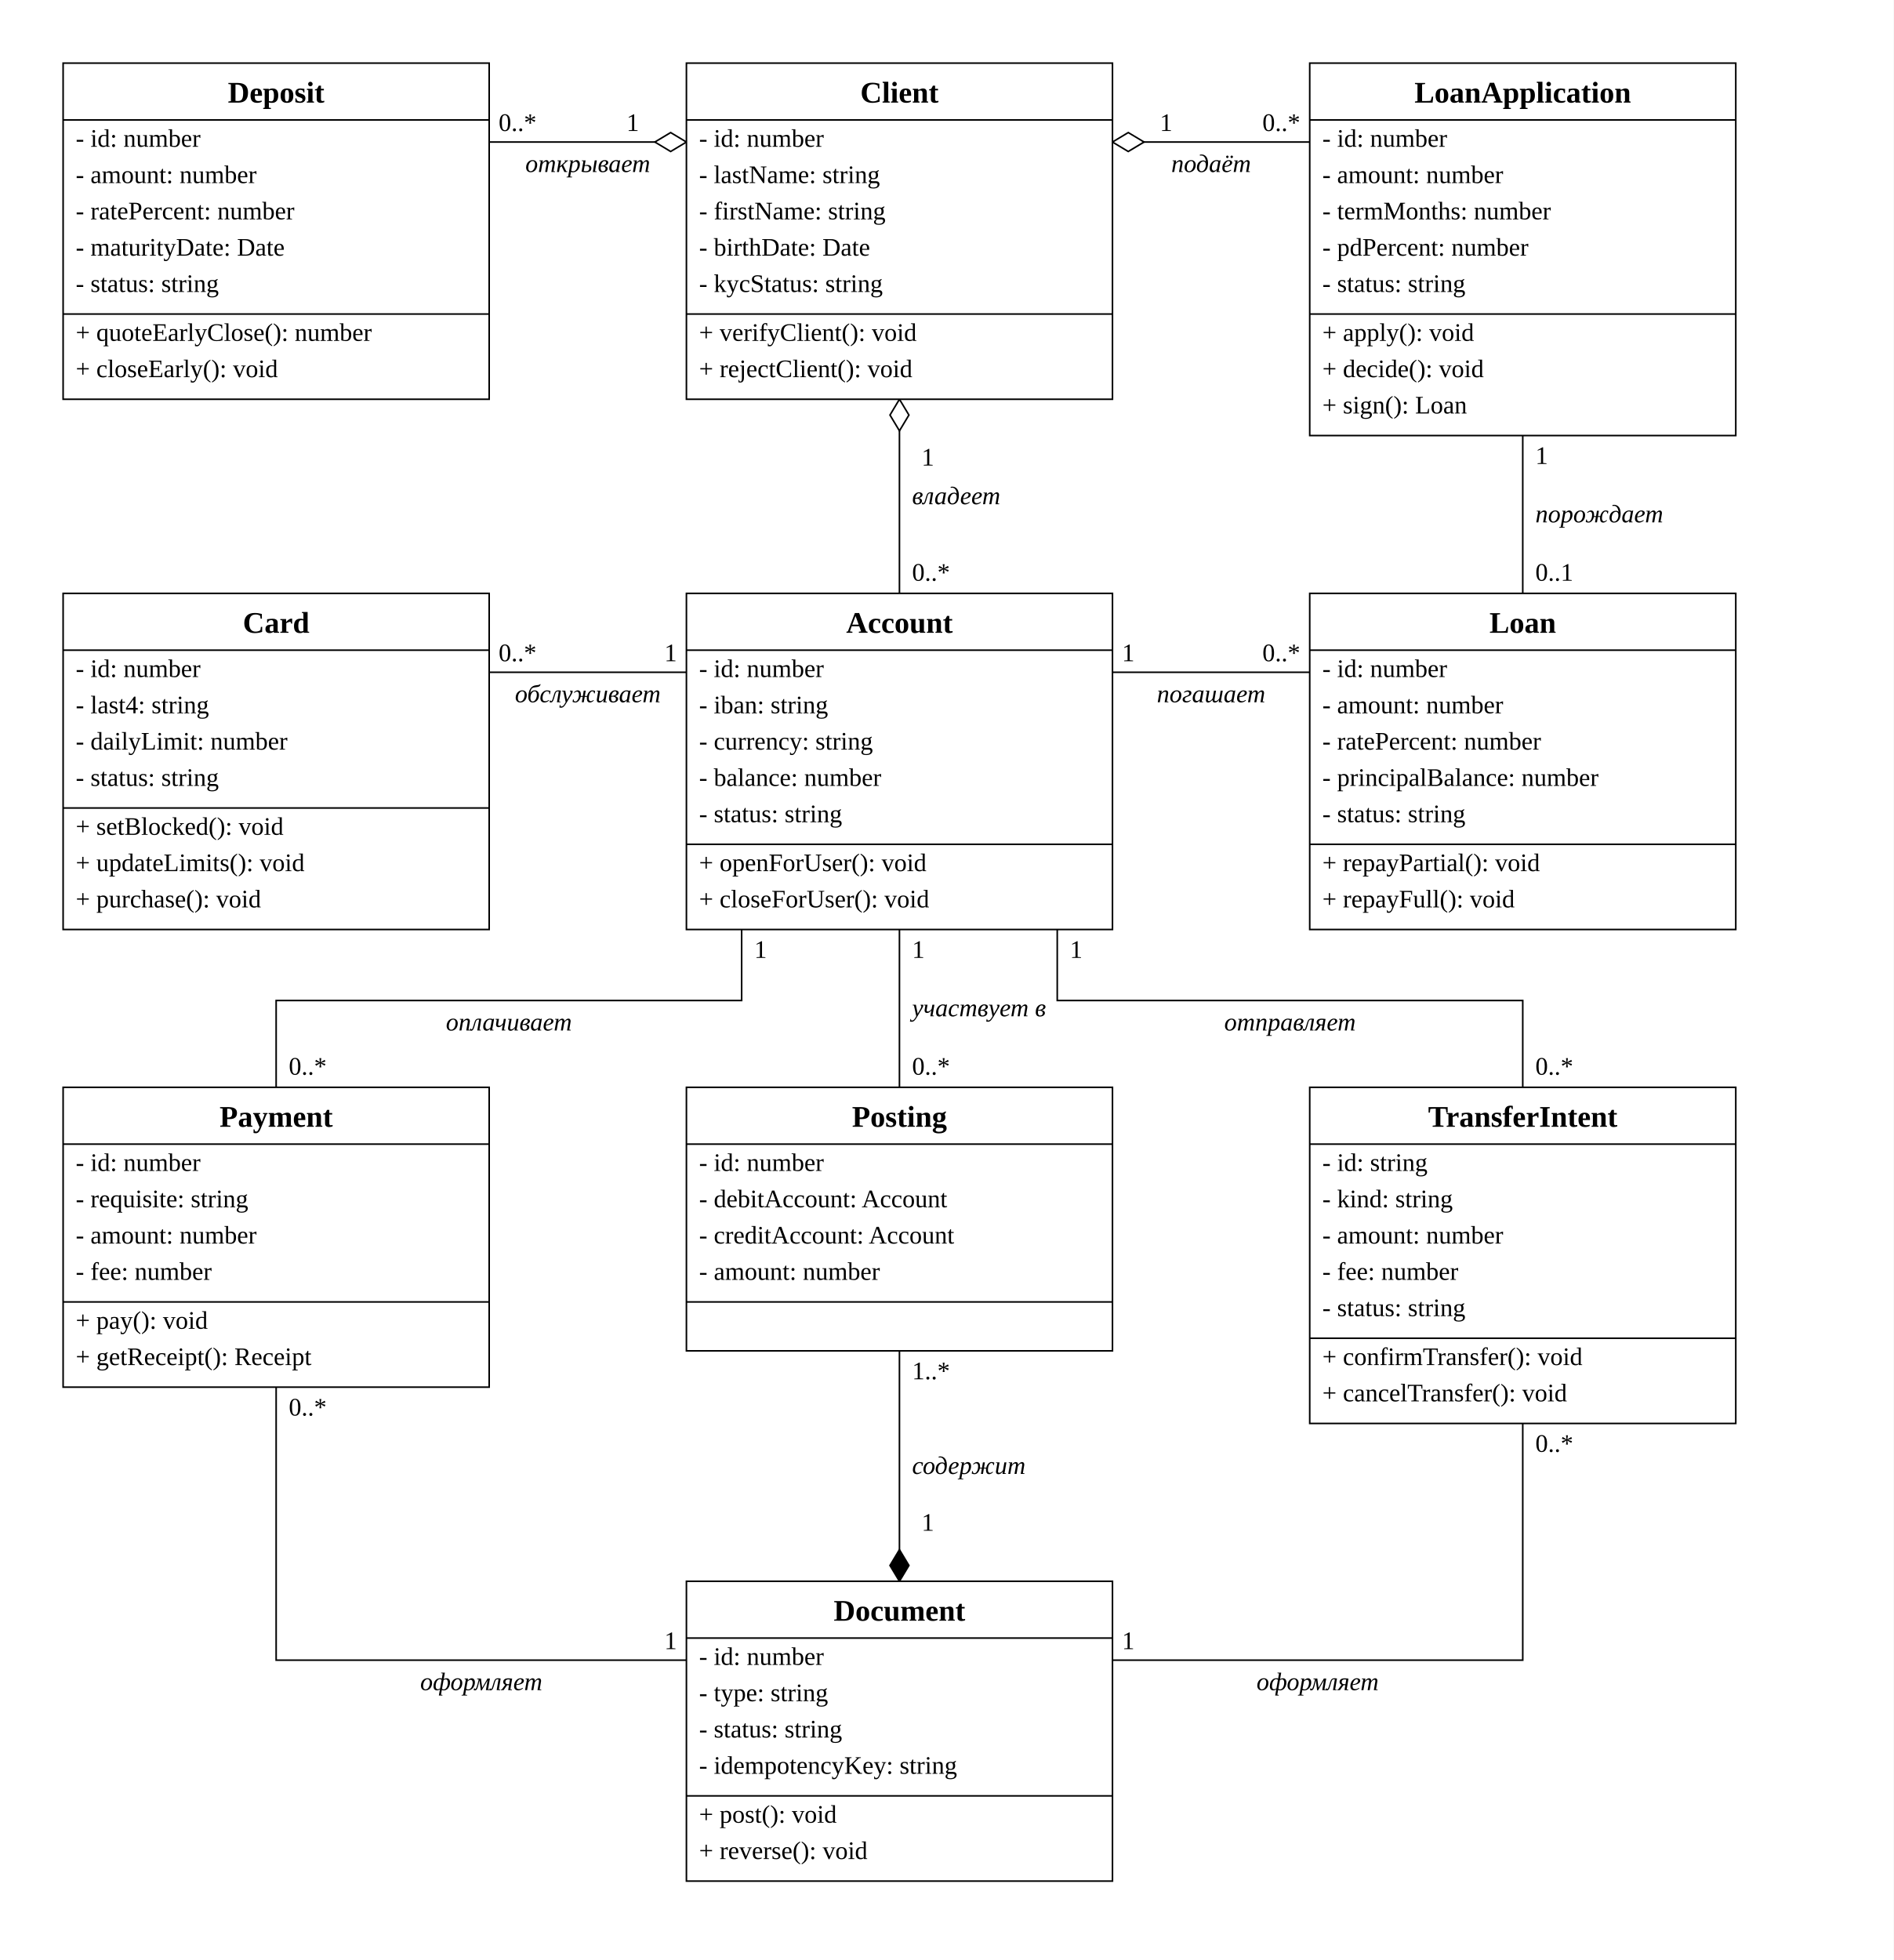
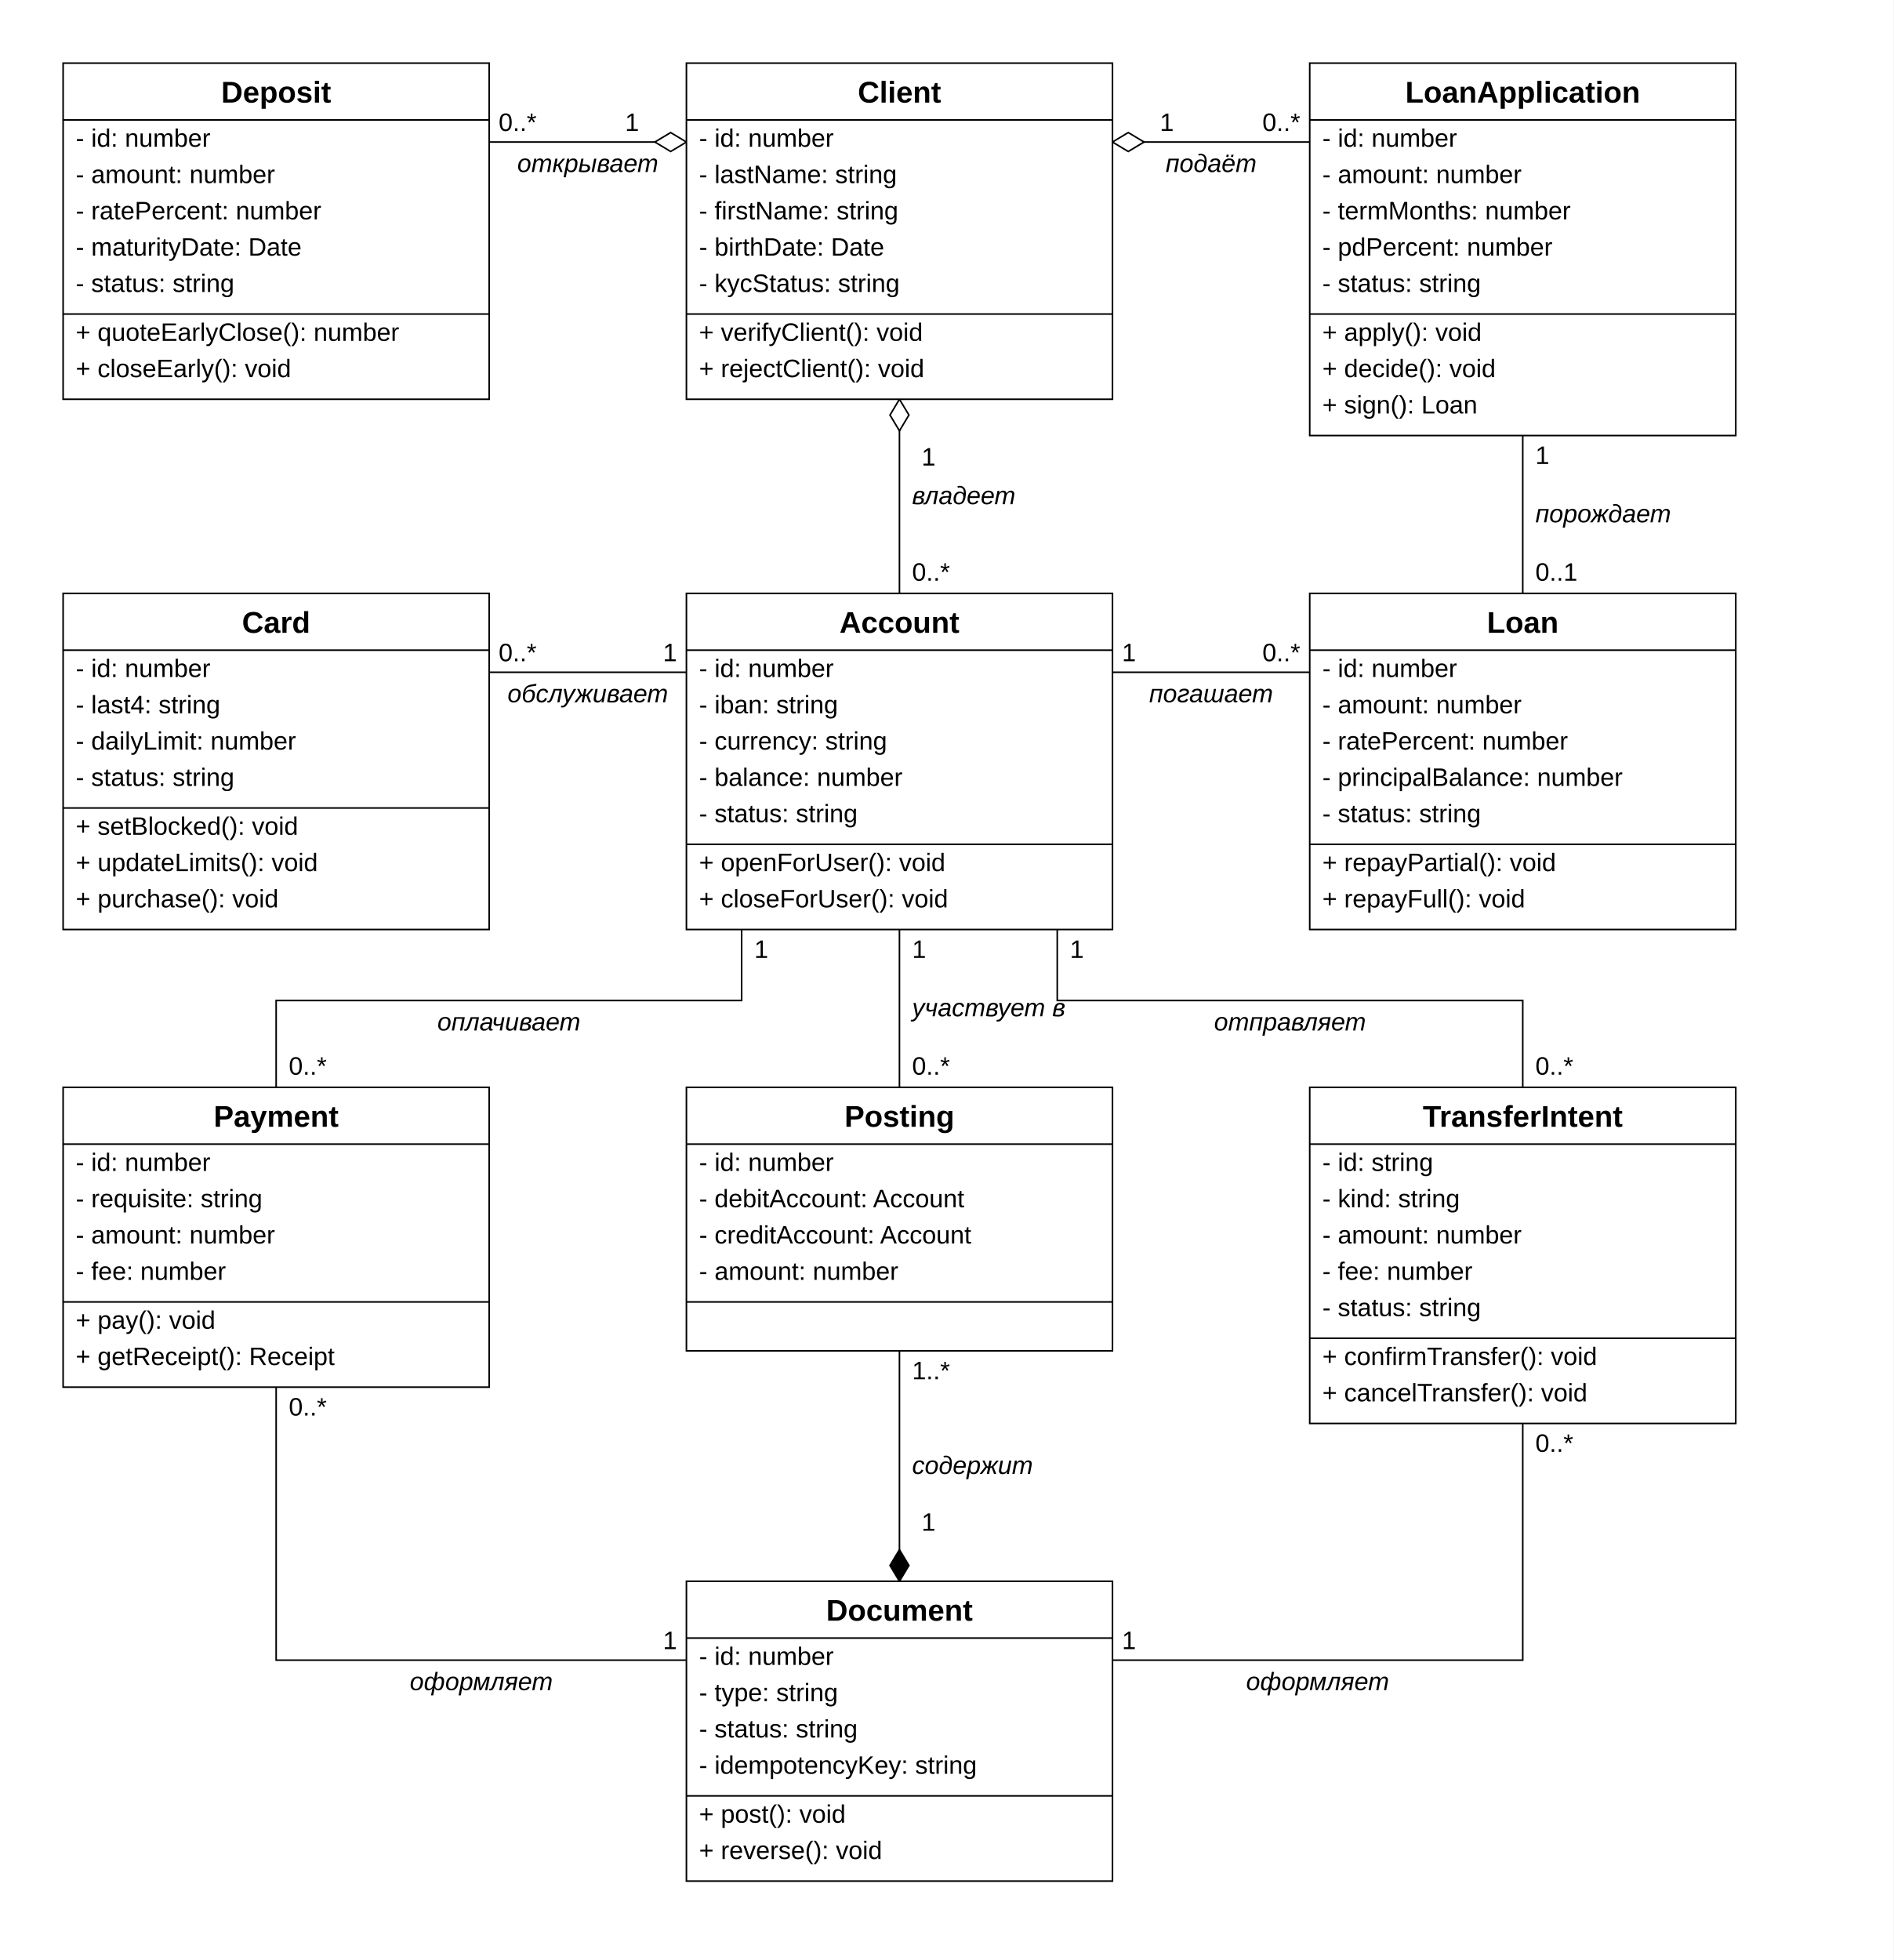
- <svg xmlns="http://www.w3.org/2000/svg" width="1200" height="1242" viewBox="0 0 1200 1242" font-family="Times New Roman, serif">
+ <svg xmlns="http://www.w3.org/2000/svg" width="1200" height="1242" viewBox="0 0 1200 1242" font-family="Arial, 'Liberation Sans', sans-serif">
  <rect width="100%" height="100%" fill="#ffffff" />
  <path d="M435,90 L310,90" fill="none" stroke="#000" stroke-width="1" />
  <polygon points="435,90 425,84 415,90 425,96" fill="#fff" stroke="#000" />
  <rect x="335.2" y="93" width="74.6" height="22" fill="#fff" opacity="0.92" />
  <text x="372.5" y="109" font-size="16" font-style="italic" text-anchor="middle">открывает</text>
  <text x="405" y="83" font-size="16" text-anchor="end">1</text>
  <text x="316" y="83" font-size="16" text-anchor="start">0..*</text>
  <path d="M705,90 L830,90" fill="none" stroke="#000" stroke-width="1" />
  <polygon points="705,90 715,96 725,90 715,84" fill="#fff" stroke="#000" />
  <rect x="741.3" y="93" width="52.4" height="22" fill="#fff" opacity="0.92" />
  <text x="767.5" y="109" font-size="16" font-style="italic" text-anchor="middle">подаёт</text>
  <text x="735" y="83" font-size="16" text-anchor="start">1</text>
  <text x="824" y="83" font-size="16" text-anchor="end">0..*</text>
  <path d="M570,253 L570,376" fill="none" stroke="#000" stroke-width="1" />
  <polygon points="570,253 564,263 570,273 576,263" fill="#fff" stroke="#000" />
  <rect x="575" y="303.5" width="59.8" height="22" fill="#fff" opacity="0.92" />
  <text x="578" y="319.5" font-size="16" font-style="italic" text-anchor="start">владеет</text>
  <text x="584" y="295" font-size="16" text-anchor="start">1</text>
  <text x="578" y="368" font-size="16" text-anchor="start">0..*</text>
  <path d="M435,426 L310,426" fill="none" stroke="#000" stroke-width="1" />
  <rect x="327.8" y="429" width="89.4" height="22" fill="#fff" opacity="0.92" />
  <text x="372.5" y="445" font-size="16" font-style="italic" text-anchor="middle">обслуживает</text>
  <text x="429" y="419" font-size="16" text-anchor="end">1</text>
  <text x="316" y="419" font-size="16" text-anchor="start">0..*</text>
  <path d="M965,276 L965,376" fill="none" stroke="#000" stroke-width="1" />
  <rect x="970" y="315" width="74.6" height="22" fill="#fff" opacity="0.92" />
  <text x="973" y="331" font-size="16" font-style="italic" text-anchor="start">порождает</text>
  <text x="973" y="294" font-size="16" text-anchor="start">1</text>
  <text x="973" y="368" font-size="16" text-anchor="start">0..1</text>
  <path d="M705,426 L830,426" fill="none" stroke="#000" stroke-width="1" />
  <rect x="733.9" y="429" width="67.2" height="22" fill="#fff" opacity="0.92" />
  <text x="767.5" y="445" font-size="16" font-style="italic" text-anchor="middle">погашает</text>
  <text x="711" y="419" font-size="16" text-anchor="start">1</text>
  <text x="824" y="419" font-size="16" text-anchor="end">0..*</text>
  <path d="M570,589 L570,689" fill="none" stroke="#000" stroke-width="1" />
  <rect x="575" y="628" width="89.4" height="22" fill="#fff" opacity="0.92" />
  <text x="578" y="644" font-size="16" font-style="italic" text-anchor="start">участвует в</text>
  <text x="578" y="607" font-size="16" text-anchor="start">1</text>
  <text x="578" y="681" font-size="16" text-anchor="start">0..*</text>
  <path d="M470,589 L470,634 L175,634 L175,689" fill="none" stroke="#000" stroke-width="1" />
  <rect x="281.5" y="637" width="82" height="22" fill="#fff" opacity="0.92" />
  <text x="322.5" y="653" font-size="16" font-style="italic" text-anchor="middle">оплачивает</text>
  <text x="478" y="607" font-size="16" text-anchor="start">1</text>
  <text x="183" y="681" font-size="16" text-anchor="start">0..*</text>
  <path d="M670,589 L670,634 L965,634 L965,689" fill="none" stroke="#000" stroke-width="1" />
  <rect x="776.5" y="637" width="82" height="22" fill="#fff" opacity="0.92" />
  <text x="817.5" y="653" font-size="16" font-style="italic" text-anchor="middle">отправляет</text>
  <text x="678" y="607" font-size="16" text-anchor="start">1</text>
  <text x="973" y="681" font-size="16" text-anchor="start">0..*</text>
  <path d="M570,1002 L570,856" fill="none" stroke="#000" stroke-width="1" />
  <polygon points="570,1002 576,992 570,982 564,992" fill="#000" stroke="#000" />
  <rect x="575" y="918" width="67.2" height="22" fill="#fff" opacity="0.92" />
  <text x="578" y="934" font-size="16" font-style="italic" text-anchor="start">содержит</text>
  <text x="584" y="970" font-size="16" text-anchor="start">1</text>
  <text x="578" y="874" font-size="16" text-anchor="start">1..*</text>
  <path d="M435,1052 L175,1052 L175,879" fill="none" stroke="#000" stroke-width="1" />
  <rect x="267.7" y="1055" width="74.6" height="22" fill="#fff" opacity="0.92" />
  <text x="305" y="1071" font-size="16" font-style="italic" text-anchor="middle">оформляет</text>
  <text x="429" y="1045" font-size="16" text-anchor="end">1</text>
  <text x="183" y="897" font-size="16" text-anchor="start">0..*</text>
  <path d="M705,1052 L965,1052 L965,902" fill="none" stroke="#000" stroke-width="1" />
  <rect x="797.7" y="1055" width="74.6" height="22" fill="#fff" opacity="0.92" />
  <text x="835" y="1071" font-size="16" font-style="italic" text-anchor="middle">оформляет</text>
  <text x="711" y="1045" font-size="16" text-anchor="start">1</text>
  <text x="973" y="920" font-size="16" text-anchor="start">0..*</text>
  <rect x="40" y="40" width="270" height="213" fill="#fff" stroke="#000" stroke-width="1" />
  <text x="175" y="65" font-size="19" font-weight="bold" text-anchor="middle">Deposit</text>
  <line x1="40" y1="76" x2="310" y2="76" stroke="#000" />
  <text x="48" y="93" font-size="16">- id: number</text>
  <text x="48" y="116" font-size="16">- amount: number</text>
  <text x="48" y="139" font-size="16">- ratePercent: number</text>
  <text x="48" y="162" font-size="16">- maturityDate: Date</text>
  <text x="48" y="185" font-size="16">- status: string</text>
  <line x1="40" y1="199" x2="310" y2="199" stroke="#000" />
  <text x="48" y="216" font-size="16">+ quoteEarlyClose(): number</text>
  <text x="48" y="239" font-size="16">+ closeEarly(): void</text>
  <rect x="435" y="40" width="270" height="213" fill="#fff" stroke="#000" stroke-width="1" />
  <text x="570" y="65" font-size="19" font-weight="bold" text-anchor="middle">Client</text>
  <line x1="435" y1="76" x2="705" y2="76" stroke="#000" />
  <text x="443" y="93" font-size="16">- id: number</text>
  <text x="443" y="116" font-size="16">- lastName: string</text>
  <text x="443" y="139" font-size="16">- firstName: string</text>
  <text x="443" y="162" font-size="16">- birthDate: Date</text>
  <text x="443" y="185" font-size="16">- kycStatus: string</text>
  <line x1="435" y1="199" x2="705" y2="199" stroke="#000" />
  <text x="443" y="216" font-size="16">+ verifyClient(): void</text>
  <text x="443" y="239" font-size="16">+ rejectClient(): void</text>
  <rect x="830" y="40" width="270" height="236" fill="#fff" stroke="#000" stroke-width="1" />
  <text x="965" y="65" font-size="19" font-weight="bold" text-anchor="middle">LoanApplication</text>
  <line x1="830" y1="76" x2="1100" y2="76" stroke="#000" />
  <text x="838" y="93" font-size="16">- id: number</text>
  <text x="838" y="116" font-size="16">- amount: number</text>
  <text x="838" y="139" font-size="16">- termMonths: number</text>
  <text x="838" y="162" font-size="16">- pdPercent: number</text>
  <text x="838" y="185" font-size="16">- status: string</text>
  <line x1="830" y1="199" x2="1100" y2="199" stroke="#000" />
  <text x="838" y="216" font-size="16">+ apply(): void</text>
  <text x="838" y="239" font-size="16">+ decide(): void</text>
  <text x="838" y="262" font-size="16">+ sign(): Loan</text>
  <rect x="40" y="376" width="270" height="213" fill="#fff" stroke="#000" stroke-width="1" />
  <text x="175" y="401" font-size="19" font-weight="bold" text-anchor="middle">Card</text>
  <line x1="40" y1="412" x2="310" y2="412" stroke="#000" />
  <text x="48" y="429" font-size="16">- id: number</text>
  <text x="48" y="452" font-size="16">- last4: string</text>
  <text x="48" y="475" font-size="16">- dailyLimit: number</text>
  <text x="48" y="498" font-size="16">- status: string</text>
  <line x1="40" y1="512" x2="310" y2="512" stroke="#000" />
  <text x="48" y="529" font-size="16">+ setBlocked(): void</text>
  <text x="48" y="552" font-size="16">+ updateLimits(): void</text>
  <text x="48" y="575" font-size="16">+ purchase(): void</text>
  <rect x="435" y="376" width="270" height="213" fill="#fff" stroke="#000" stroke-width="1" />
  <text x="570" y="401" font-size="19" font-weight="bold" text-anchor="middle">Account</text>
  <line x1="435" y1="412" x2="705" y2="412" stroke="#000" />
  <text x="443" y="429" font-size="16">- id: number</text>
  <text x="443" y="452" font-size="16">- iban: string</text>
  <text x="443" y="475" font-size="16">- currency: string</text>
  <text x="443" y="498" font-size="16">- balance: number</text>
  <text x="443" y="521" font-size="16">- status: string</text>
  <line x1="435" y1="535" x2="705" y2="535" stroke="#000" />
  <text x="443" y="552" font-size="16">+ openForUser(): void</text>
  <text x="443" y="575" font-size="16">+ closeForUser(): void</text>
  <rect x="830" y="376" width="270" height="213" fill="#fff" stroke="#000" stroke-width="1" />
  <text x="965" y="401" font-size="19" font-weight="bold" text-anchor="middle">Loan</text>
  <line x1="830" y1="412" x2="1100" y2="412" stroke="#000" />
  <text x="838" y="429" font-size="16">- id: number</text>
  <text x="838" y="452" font-size="16">- amount: number</text>
  <text x="838" y="475" font-size="16">- ratePercent: number</text>
  <text x="838" y="498" font-size="16">- principalBalance: number</text>
  <text x="838" y="521" font-size="16">- status: string</text>
  <line x1="830" y1="535" x2="1100" y2="535" stroke="#000" />
  <text x="838" y="552" font-size="16">+ repayPartial(): void</text>
  <text x="838" y="575" font-size="16">+ repayFull(): void</text>
  <rect x="40" y="689" width="270" height="190" fill="#fff" stroke="#000" stroke-width="1" />
  <text x="175" y="714" font-size="19" font-weight="bold" text-anchor="middle">Payment</text>
  <line x1="40" y1="725" x2="310" y2="725" stroke="#000" />
  <text x="48" y="742" font-size="16">- id: number</text>
  <text x="48" y="765" font-size="16">- requisite: string</text>
  <text x="48" y="788" font-size="16">- amount: number</text>
  <text x="48" y="811" font-size="16">- fee: number</text>
  <line x1="40" y1="825" x2="310" y2="825" stroke="#000" />
  <text x="48" y="842" font-size="16">+ pay(): void</text>
  <text x="48" y="865" font-size="16">+ getReceipt(): Receipt</text>
  <rect x="435" y="689" width="270" height="167" fill="#fff" stroke="#000" stroke-width="1" />
  <text x="570" y="714" font-size="19" font-weight="bold" text-anchor="middle">Posting</text>
  <line x1="435" y1="725" x2="705" y2="725" stroke="#000" />
  <text x="443" y="742" font-size="16">- id: number</text>
  <text x="443" y="765" font-size="16">- debitAccount: Account</text>
  <text x="443" y="788" font-size="16">- creditAccount: Account</text>
  <text x="443" y="811" font-size="16">- amount: number</text>
  <line x1="435" y1="825" x2="705" y2="825" stroke="#000" />
  <rect x="830" y="689" width="270" height="213" fill="#fff" stroke="#000" stroke-width="1" />
  <text x="965" y="714" font-size="19" font-weight="bold" text-anchor="middle">TransferIntent</text>
  <line x1="830" y1="725" x2="1100" y2="725" stroke="#000" />
  <text x="838" y="742" font-size="16">- id: string</text>
  <text x="838" y="765" font-size="16">- kind: string</text>
  <text x="838" y="788" font-size="16">- amount: number</text>
  <text x="838" y="811" font-size="16">- fee: number</text>
  <text x="838" y="834" font-size="16">- status: string</text>
  <line x1="830" y1="848" x2="1100" y2="848" stroke="#000" />
  <text x="838" y="865" font-size="16">+ confirmTransfer(): void</text>
  <text x="838" y="888" font-size="16">+ cancelTransfer(): void</text>
  <rect x="435" y="1002" width="270" height="190" fill="#fff" stroke="#000" stroke-width="1" />
  <text x="570" y="1027" font-size="19" font-weight="bold" text-anchor="middle">Document</text>
  <line x1="435" y1="1038" x2="705" y2="1038" stroke="#000" />
  <text x="443" y="1055" font-size="16">- id: number</text>
  <text x="443" y="1078" font-size="16">- type: string</text>
  <text x="443" y="1101" font-size="16">- status: string</text>
  <text x="443" y="1124" font-size="16">- idempotencyKey: string</text>
  <line x1="435" y1="1138" x2="705" y2="1138" stroke="#000" />
  <text x="443" y="1155" font-size="16">+ post(): void</text>
  <text x="443" y="1178" font-size="16">+ reverse(): void</text>
</svg>
